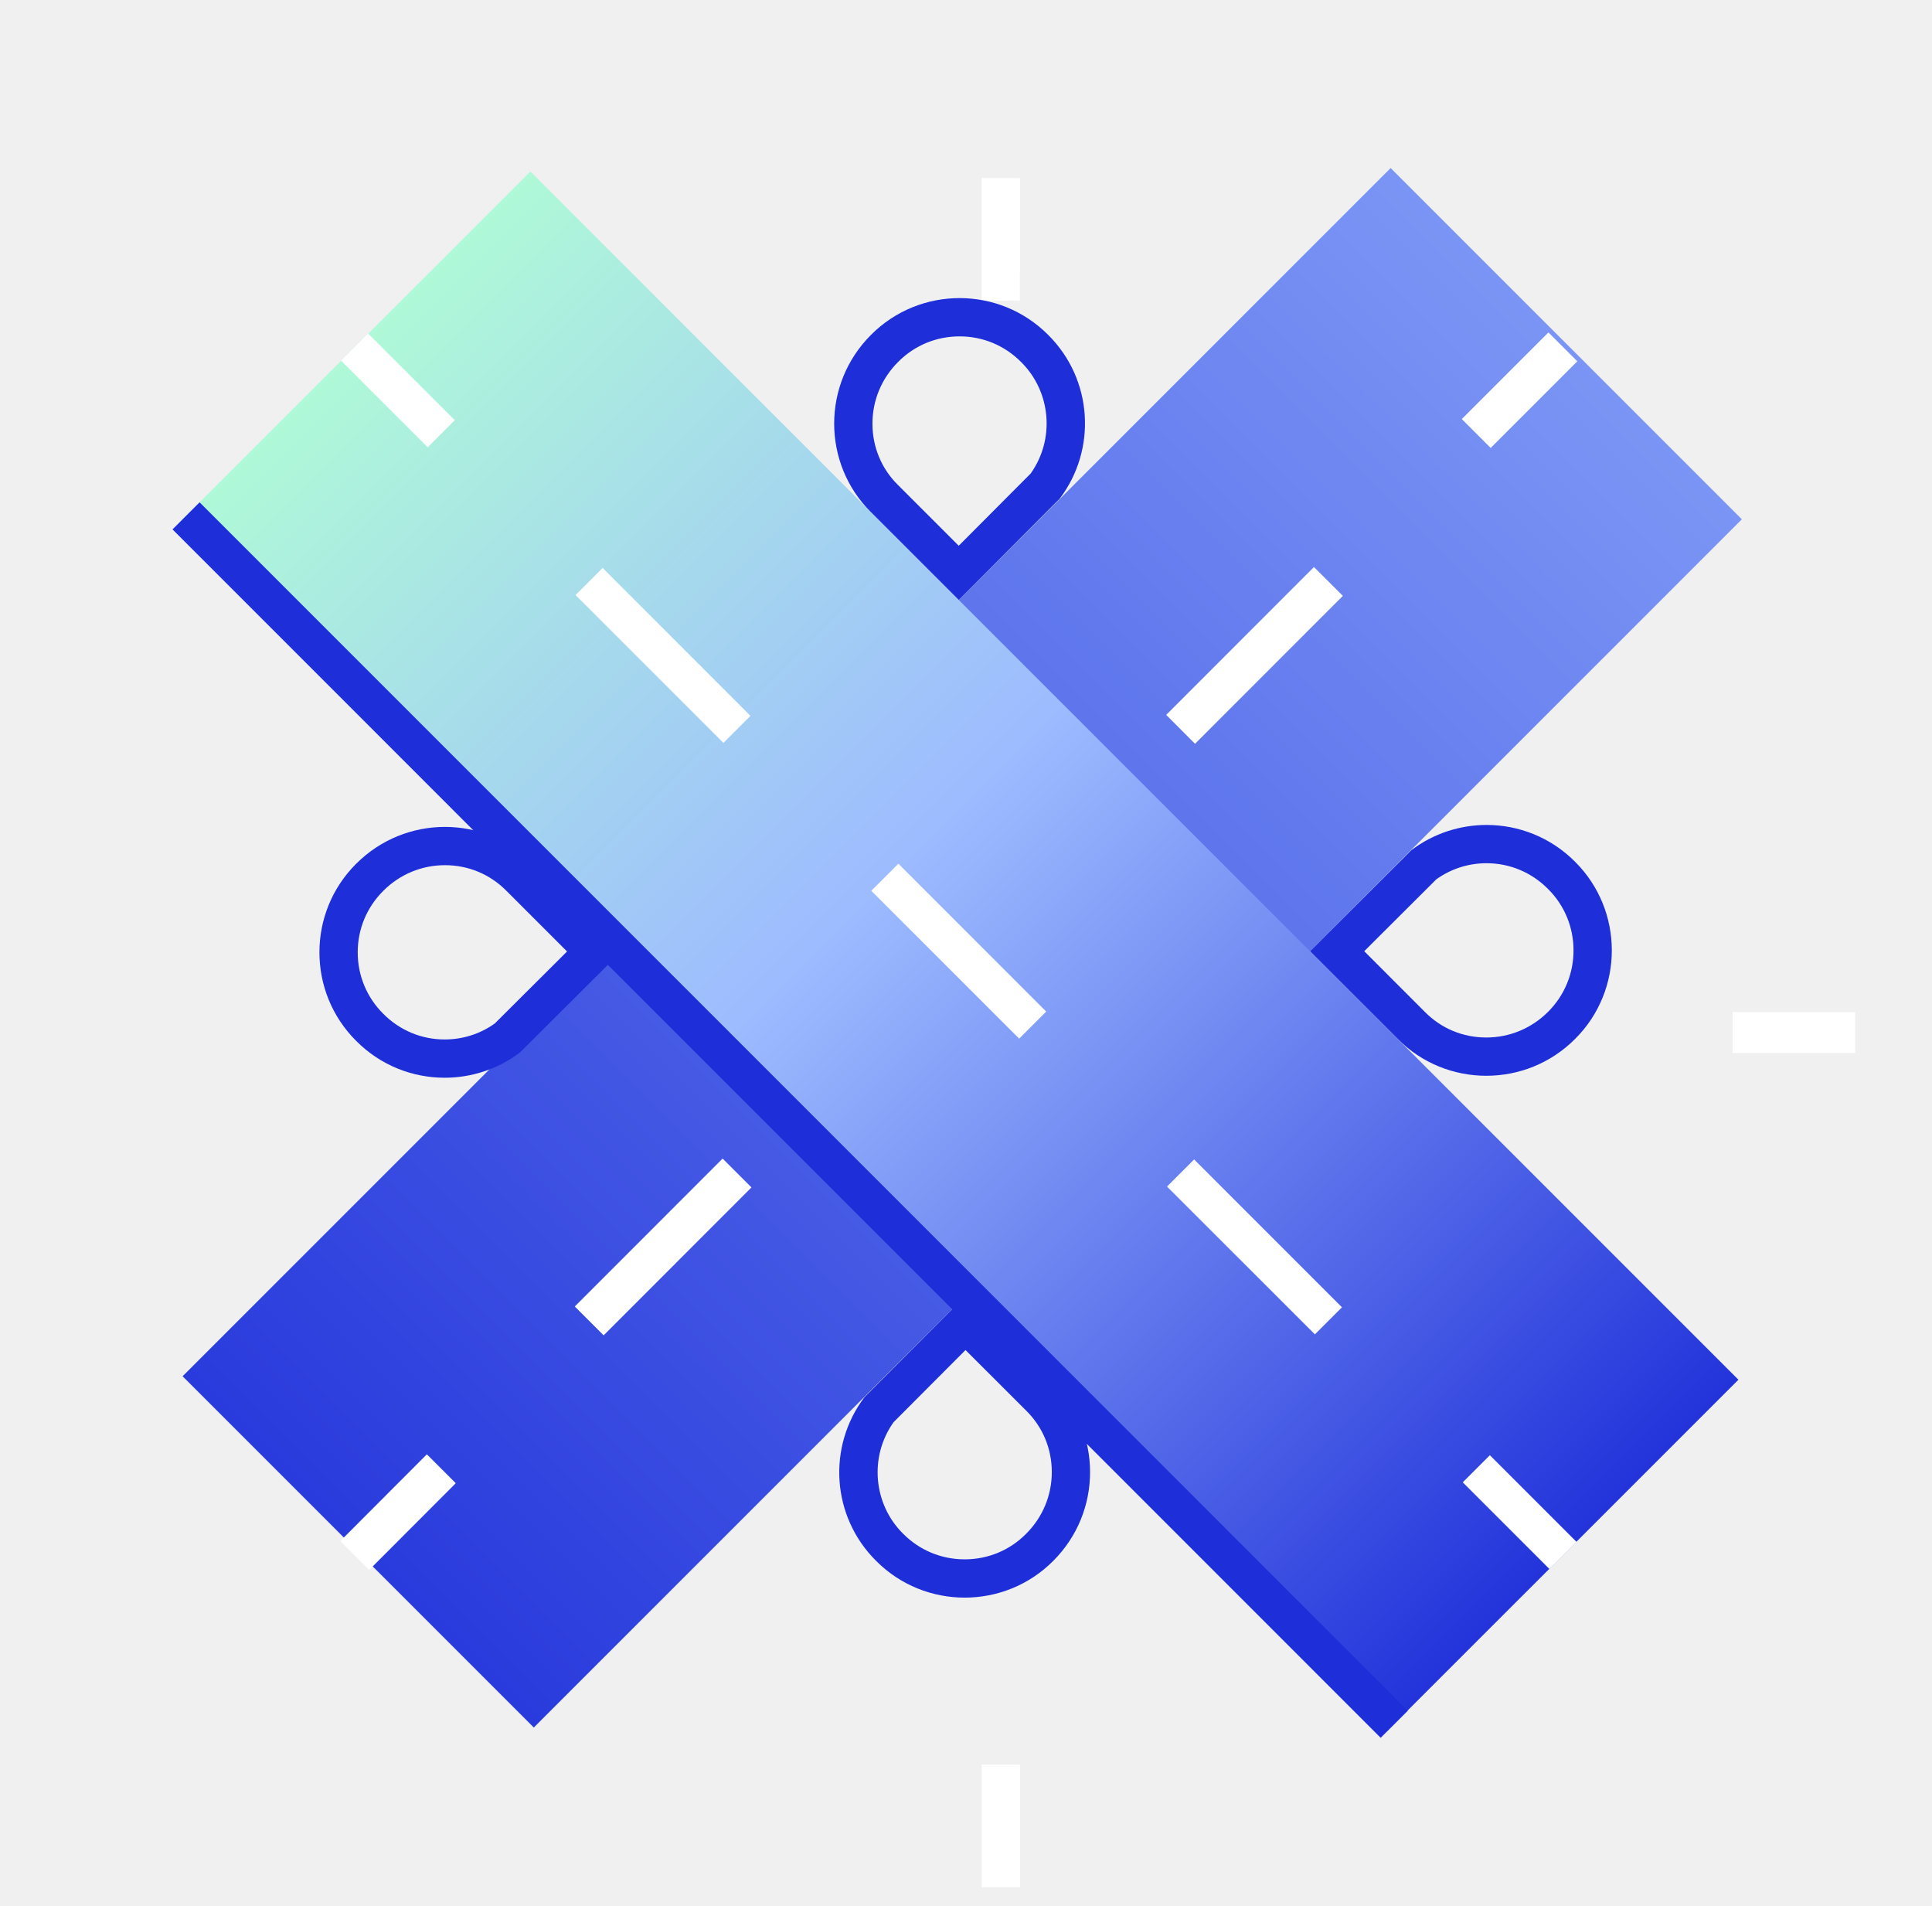
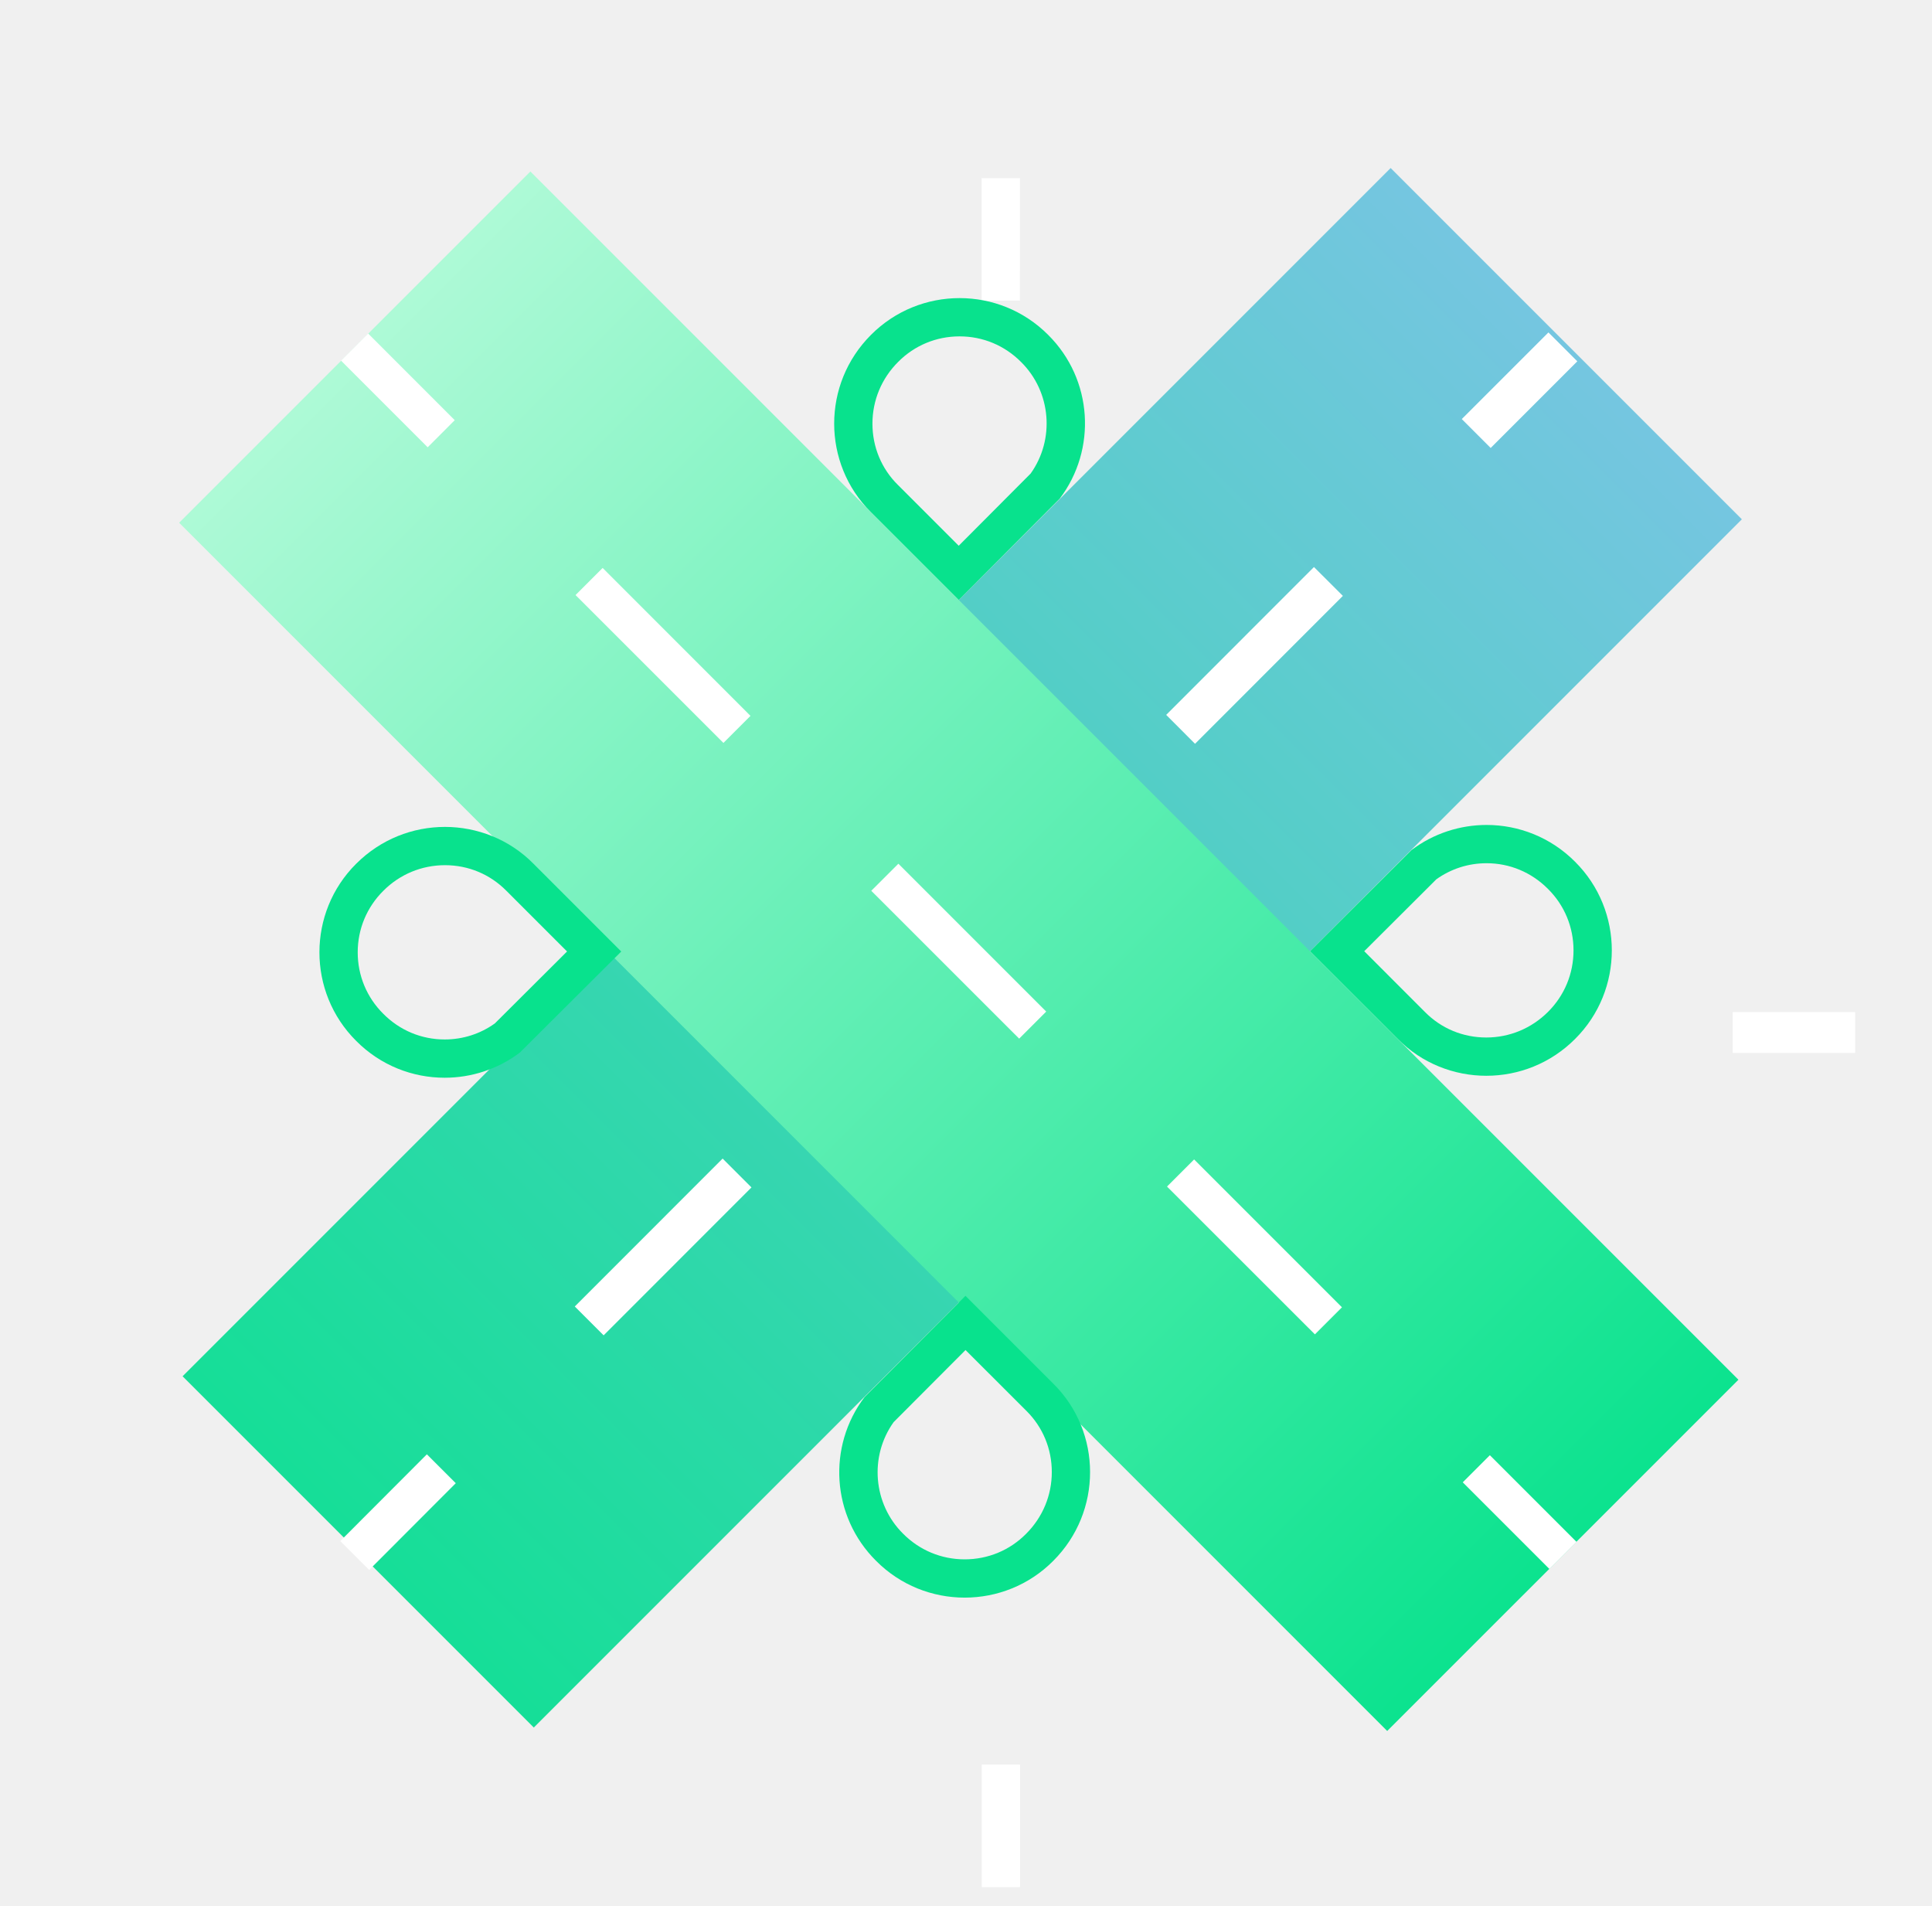
<svg xmlns="http://www.w3.org/2000/svg" width="73" height="72" viewBox="0 0 73 72" fill="none">
  <path d="M37.09 6.729L37.09 11.359L38.537 11.357L38.538 6.729" fill="white" />
  <path d="M37.095 66.664V71.294H38.543L38.543 66.664" fill="white" />
  <path d="M70.098 38.236H65.469V39.78H70.098V38.236Z" fill="white" />
  <path d="M52.545 6.348L65.816 19.619L20.17 65.265L6.899 51.994L52.545 6.348Z" fill="url(#paint0_linear_72_8785)" />
  <path d="M65.686 52.125L52.415 65.395L6.769 19.749L20.04 6.479L65.686 52.125Z" fill="url(#paint1_linear_72_8785)" />
-   <path d="M6.518 20L52.168 65.653L53.192 64.629L7.542 18.977" fill="#1E2ED9" />
+   <path d="M6.518 20L52.168 65.653L53.192 64.629L7.542 18.977" fill="#red" />
  <path d="M58.507 12.559L55.233 15.832L56.325 16.924L59.598 13.65L58.507 12.559Z" fill="white" />
  <path d="M22.808 50.448L21.718 49.358L27.304 43.77L28.394 44.86L22.808 50.448ZM45.154 28.1L44.064 27.008L49.648 21.422L50.74 22.512L45.154 28.1Z" fill="white" />
  <path d="M16.129 54.943L12.857 58.221L13.95 59.311L17.221 56.034L16.129 54.943Z" fill="white" />
-   <path d="M16.814 32.686C17.694 32.686 18.516 33.028 19.134 33.654L21.426 35.946L18.698 38.664C18.144 39.06 17.49 39.27 16.802 39.27C15.926 39.27 15.104 38.928 14.48 38.298C13.86 37.682 13.516 36.858 13.516 35.978C13.516 35.098 13.86 34.274 14.484 33.654C15.106 33.03 15.934 32.686 16.814 32.686ZM16.814 31.24C15.594 31.24 14.388 31.704 13.46 32.63C11.606 34.472 11.606 37.484 13.46 39.326C14.382 40.254 15.59 40.716 16.802 40.716C17.802 40.716 18.804 40.4 19.644 39.764L23.474 35.948L20.156 32.63C19.242 31.704 18.022 31.24 16.814 31.24Z" fill="#1E2ED9" />
-   <path d="M56.171 32.612C57.045 32.612 57.867 32.956 58.491 33.584C59.113 34.2 59.455 35.026 59.455 35.904C59.455 36.784 59.113 37.61 58.489 38.23C57.865 38.852 57.037 39.196 56.159 39.196C55.277 39.196 54.457 38.856 53.839 38.23L51.547 35.936L54.273 33.218C54.829 32.822 55.483 32.612 56.171 32.612ZM56.171 31.166C55.169 31.166 54.167 31.484 53.329 32.118L49.499 35.936L52.817 39.252C53.731 40.18 54.951 40.642 56.159 40.642C57.377 40.642 58.585 40.18 59.513 39.252C61.365 37.41 61.365 34.398 59.513 32.556C58.591 31.63 57.381 31.166 56.171 31.166Z" fill="#1E2ED9" />
-   <path d="M36.257 12.708C37.137 12.708 37.961 13.05 38.585 13.68C39.719 14.804 39.865 16.6 38.943 17.89L36.225 20.618L33.925 18.318C33.307 17.708 32.965 16.886 32.965 16.006C32.965 15.126 33.309 14.298 33.937 13.672C34.553 13.05 35.377 12.708 36.257 12.708ZM36.257 11.262C35.043 11.262 33.831 11.726 32.909 12.652C31.983 13.58 31.519 14.786 31.519 16.006C31.519 17.214 31.983 18.434 32.909 19.348L36.227 22.666L40.043 18.836C41.447 16.982 41.299 14.336 39.605 12.652C38.682 11.726 37.471 11.262 36.257 11.262Z" fill="#1E2ED9" />
+   <path d="M16.814 32.686C17.694 32.686 18.516 33.028 19.134 33.654L21.426 35.946L18.698 38.664C18.144 39.06 17.49 39.27 16.802 39.27C15.926 39.27 15.104 38.928 14.48 38.298C13.86 37.682 13.516 36.858 13.516 35.978C13.516 35.098 13.86 34.274 14.484 33.654C15.106 33.03 15.934 32.686 16.814 32.686ZM16.814 31.24C15.594 31.24 14.388 31.704 13.46 32.63C11.606 34.472 11.606 37.484 13.46 39.326C14.382 40.254 15.59 40.716 16.802 40.716C17.802 40.716 18.804 40.4 19.644 39.764L23.474 35.948L20.156 32.63C19.242 31.704 18.022 31.24 16.814 31.24Z" fill="#08e28d" />
+   <path d="M56.171 32.612C57.045 32.612 57.867 32.956 58.491 33.584C59.113 34.2 59.455 35.026 59.455 35.904C59.455 36.784 59.113 37.61 58.489 38.23C57.865 38.852 57.037 39.196 56.159 39.196C55.277 39.196 54.457 38.856 53.839 38.23L51.547 35.936L54.273 33.218C54.829 32.822 55.483 32.612 56.171 32.612ZM56.171 31.166C55.169 31.166 54.167 31.484 53.329 32.118L49.499 35.936L52.817 39.252C53.731 40.18 54.951 40.642 56.159 40.642C57.377 40.642 58.585 40.18 59.513 39.252C61.365 37.41 61.365 34.398 59.513 32.556C58.591 31.63 57.381 31.166 56.171 31.166Z" fill="#08e28d" />
+   <path d="M36.257 12.708C37.137 12.708 37.961 13.05 38.585 13.68C39.719 14.804 39.865 16.6 38.943 17.89L36.225 20.618L33.925 18.318C33.307 17.708 32.965 16.886 32.965 16.006C32.965 15.126 33.309 14.298 33.937 13.672C34.553 13.05 35.377 12.708 36.257 12.708ZM36.257 11.262C35.043 11.262 33.831 11.726 32.909 12.652C31.983 13.58 31.519 14.786 31.519 16.006C31.519 17.214 31.983 18.434 32.909 19.348L36.227 22.666L40.043 18.836C41.447 16.982 41.299 14.336 39.605 12.652C38.682 11.726 37.471 11.262 36.257 11.262Z" fill="#08e28d" />
  <path d="M12.886 13.624L16.16 16.898L17.182 15.874L13.91 12.6" fill="white" />
  <path d="M55.27 56.001L58.544 59.275L59.568 58.251L56.294 54.977" fill="white" />
-   <path d="M36.482 51.003L38.782 53.301C39.4 53.913 39.742 54.733 39.742 55.613C39.742 56.493 39.398 57.321 38.77 57.947C38.154 58.569 37.33 58.911 36.45 58.911C35.57 58.911 34.746 58.569 34.122 57.941C32.988 56.817 32.842 55.021 33.764 53.729L36.482 51.003ZM36.48 48.955L32.664 52.785C31.26 54.639 31.408 57.283 33.102 58.967C34.024 59.895 35.236 60.357 36.45 60.357C37.664 60.357 38.876 59.895 39.798 58.967C40.724 58.041 41.188 56.833 41.188 55.613C41.188 54.405 40.724 53.187 39.798 52.273L36.48 48.955Z" fill="#1E2ED9" />
+   <path d="M36.482 51.003L38.782 53.301C39.4 53.913 39.742 54.733 39.742 55.613C39.742 56.493 39.398 57.321 38.77 57.947C38.154 58.569 37.33 58.911 36.45 58.911C35.57 58.911 34.746 58.569 34.122 57.941C32.988 56.817 32.842 55.021 33.764 53.729L36.482 51.003ZM36.48 48.955L32.664 52.785C31.26 54.639 31.408 57.283 33.102 58.967C34.024 59.895 35.236 60.357 36.45 60.357C37.664 60.357 38.876 59.895 39.798 58.967C40.724 58.041 41.188 56.833 41.188 55.613C41.188 54.405 40.724 53.187 39.798 52.273L36.48 48.955Z" fill="#08e28d" />
  <path d="M44.095 44.827L49.683 50.411L50.705 49.389L45.119 43.803L44.095 44.827ZM32.921 33.653L38.509 39.239L39.531 38.217L33.945 32.631L32.921 33.653ZM21.747 22.481L27.335 28.067L28.357 27.045L22.771 21.457L21.747 22.481Z" fill="white" />
  <defs>
    <linearGradient id="paint0_linear_72_8785" x1="-0.078" y1="72.241" x2="78.557" y2="-6.394" gradientUnits="userSpaceOnUse">
-       <stop stop-color="#1E2ED9" />
-       <stop offset="0.09" stop-color="#1E2ED9" />
+       <stop stop-color="#08e28d" />
+       <stop offset="0.09" stop-color="#08e28d" />
      <stop offset="1" stop-color="#9DBBFF" />
    </linearGradient>
    <linearGradient id="paint1_linear_72_8785" x1="12.963" y1="12.673" x2="60.114" y2="59.824" gradientUnits="userSpaceOnUse">
      <stop stop-color="#AFFAD7" />
-       <stop offset="0.435" stop-color="#9DBBFF" />
-       <stop offset="1" stop-color="#1E2ED9" />
-       <stop offset="1" stop-color="#1E2ED9" />
+       <stop offset="1" stop-color="#08e28d" />
+       <stop offset="1" stop-color="#08e28d" />
    </linearGradient>
  </defs>
</svg>
